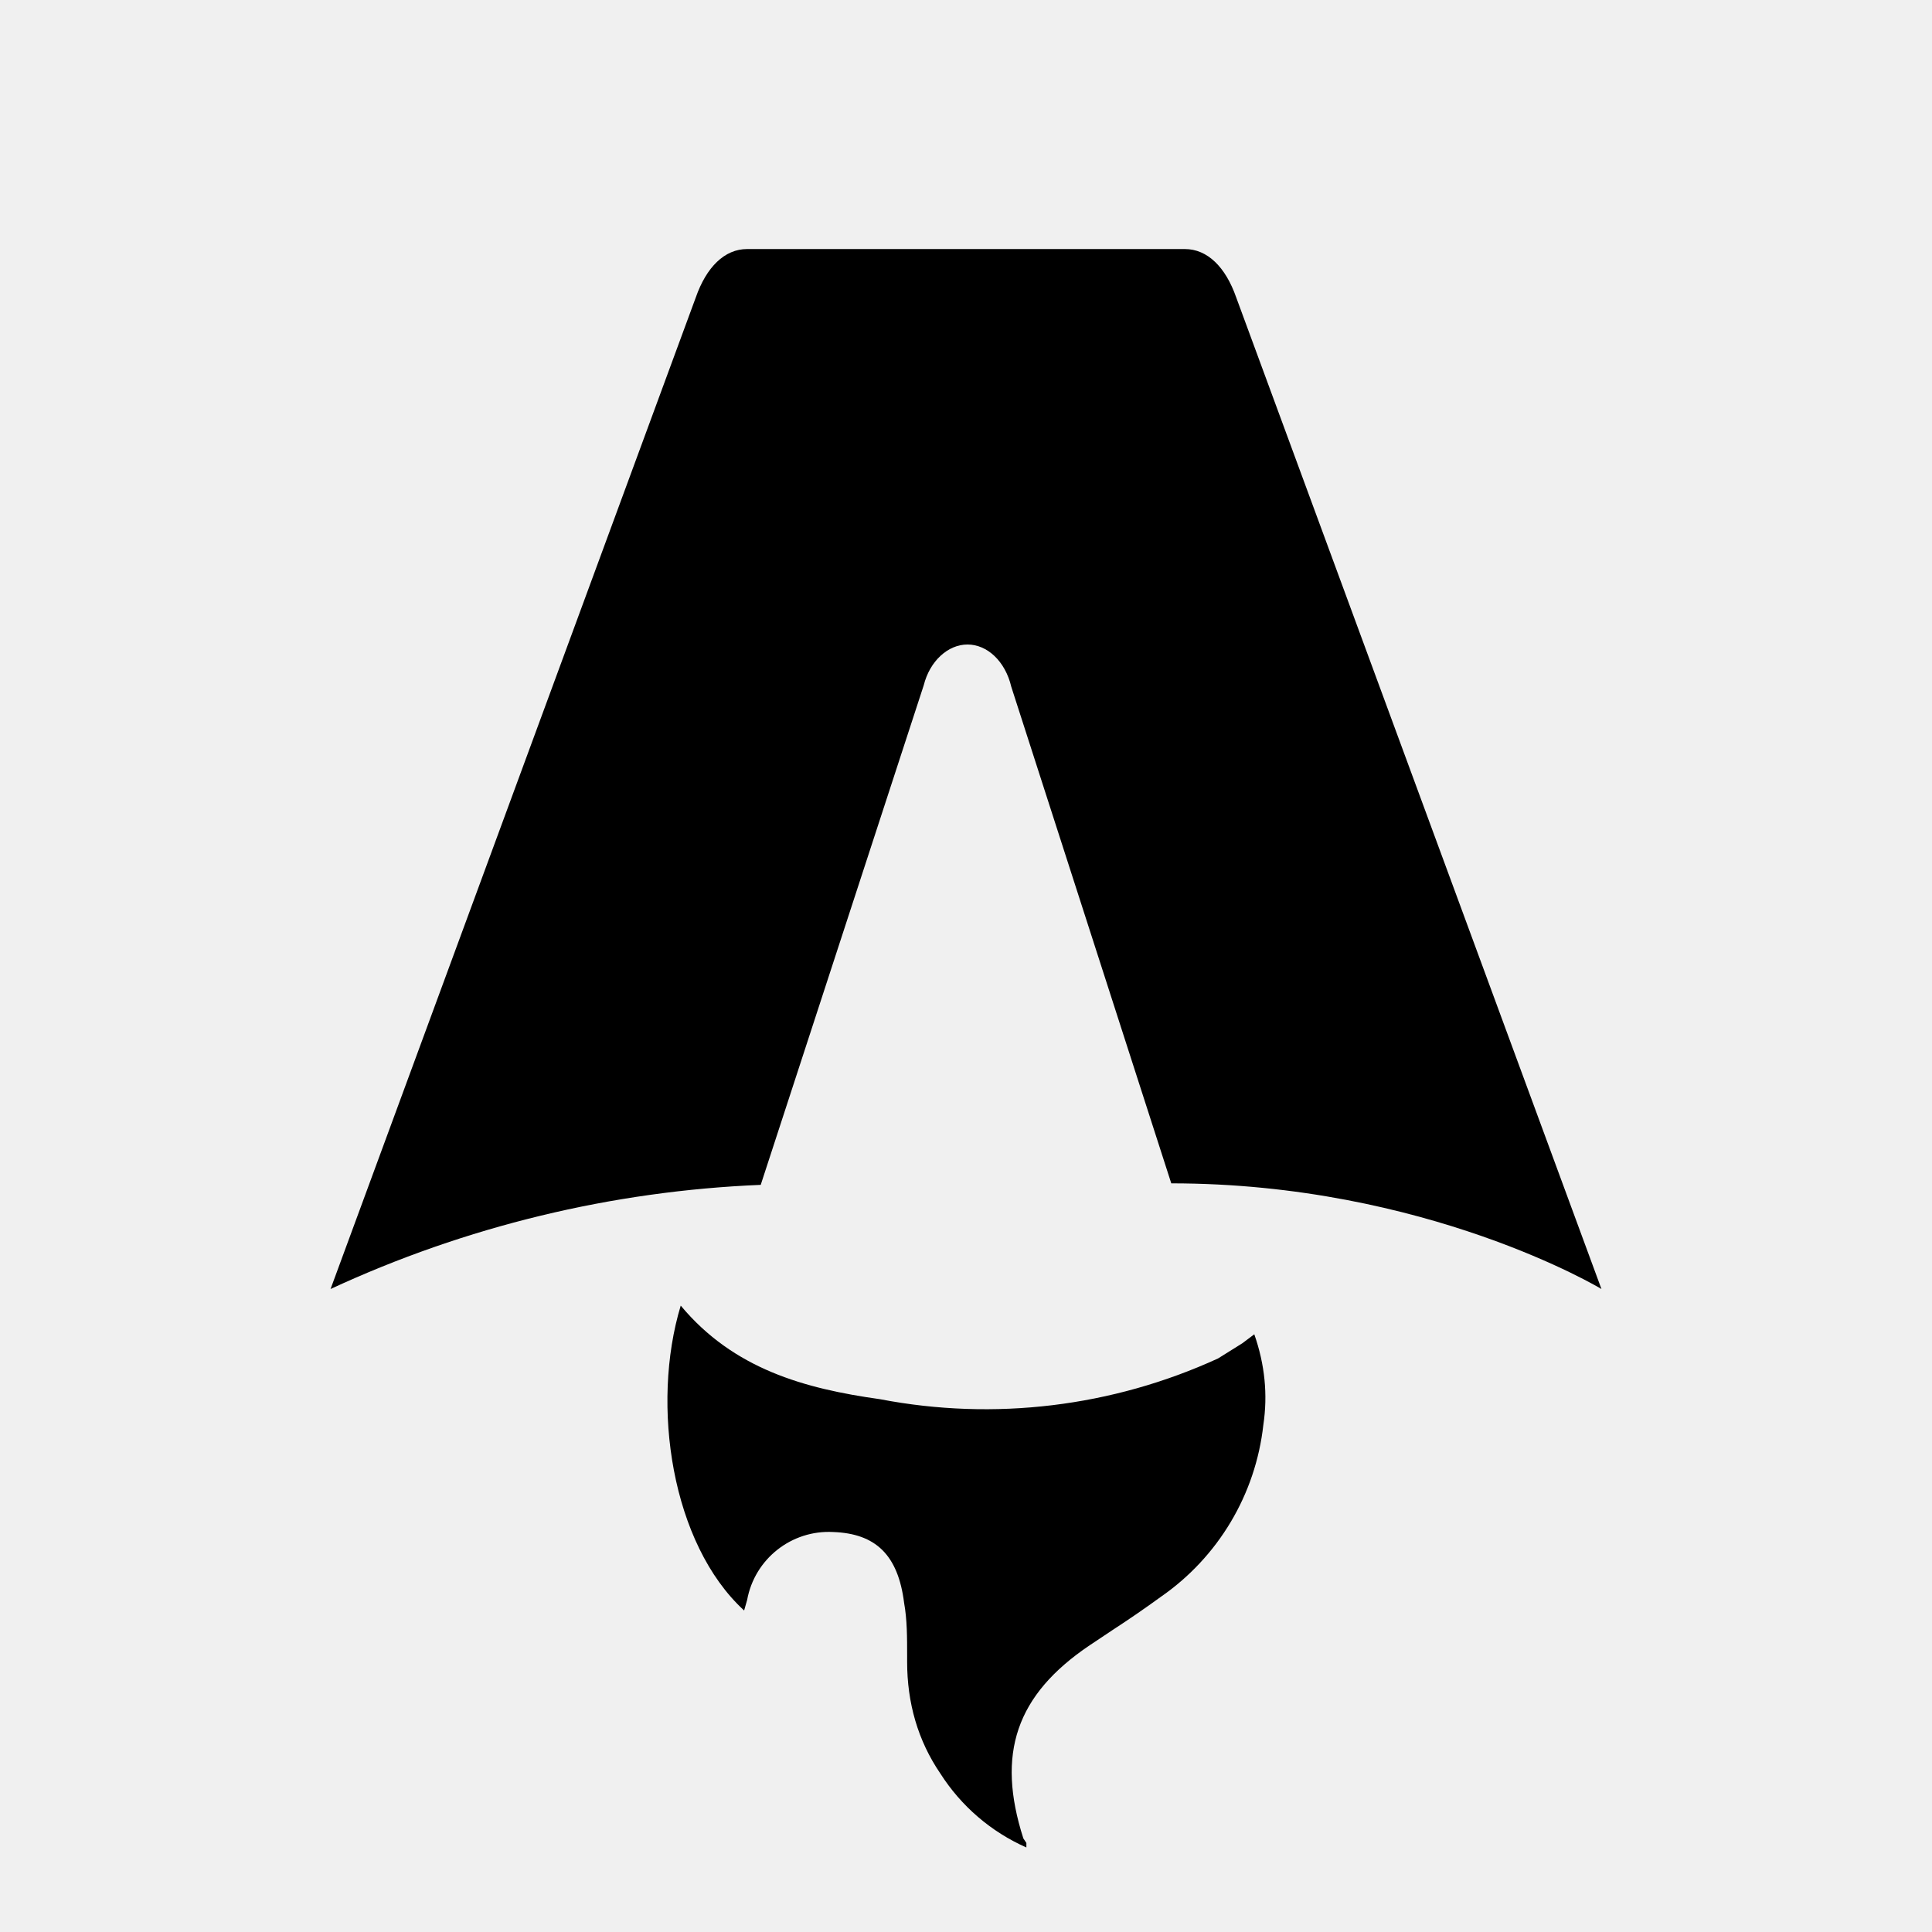
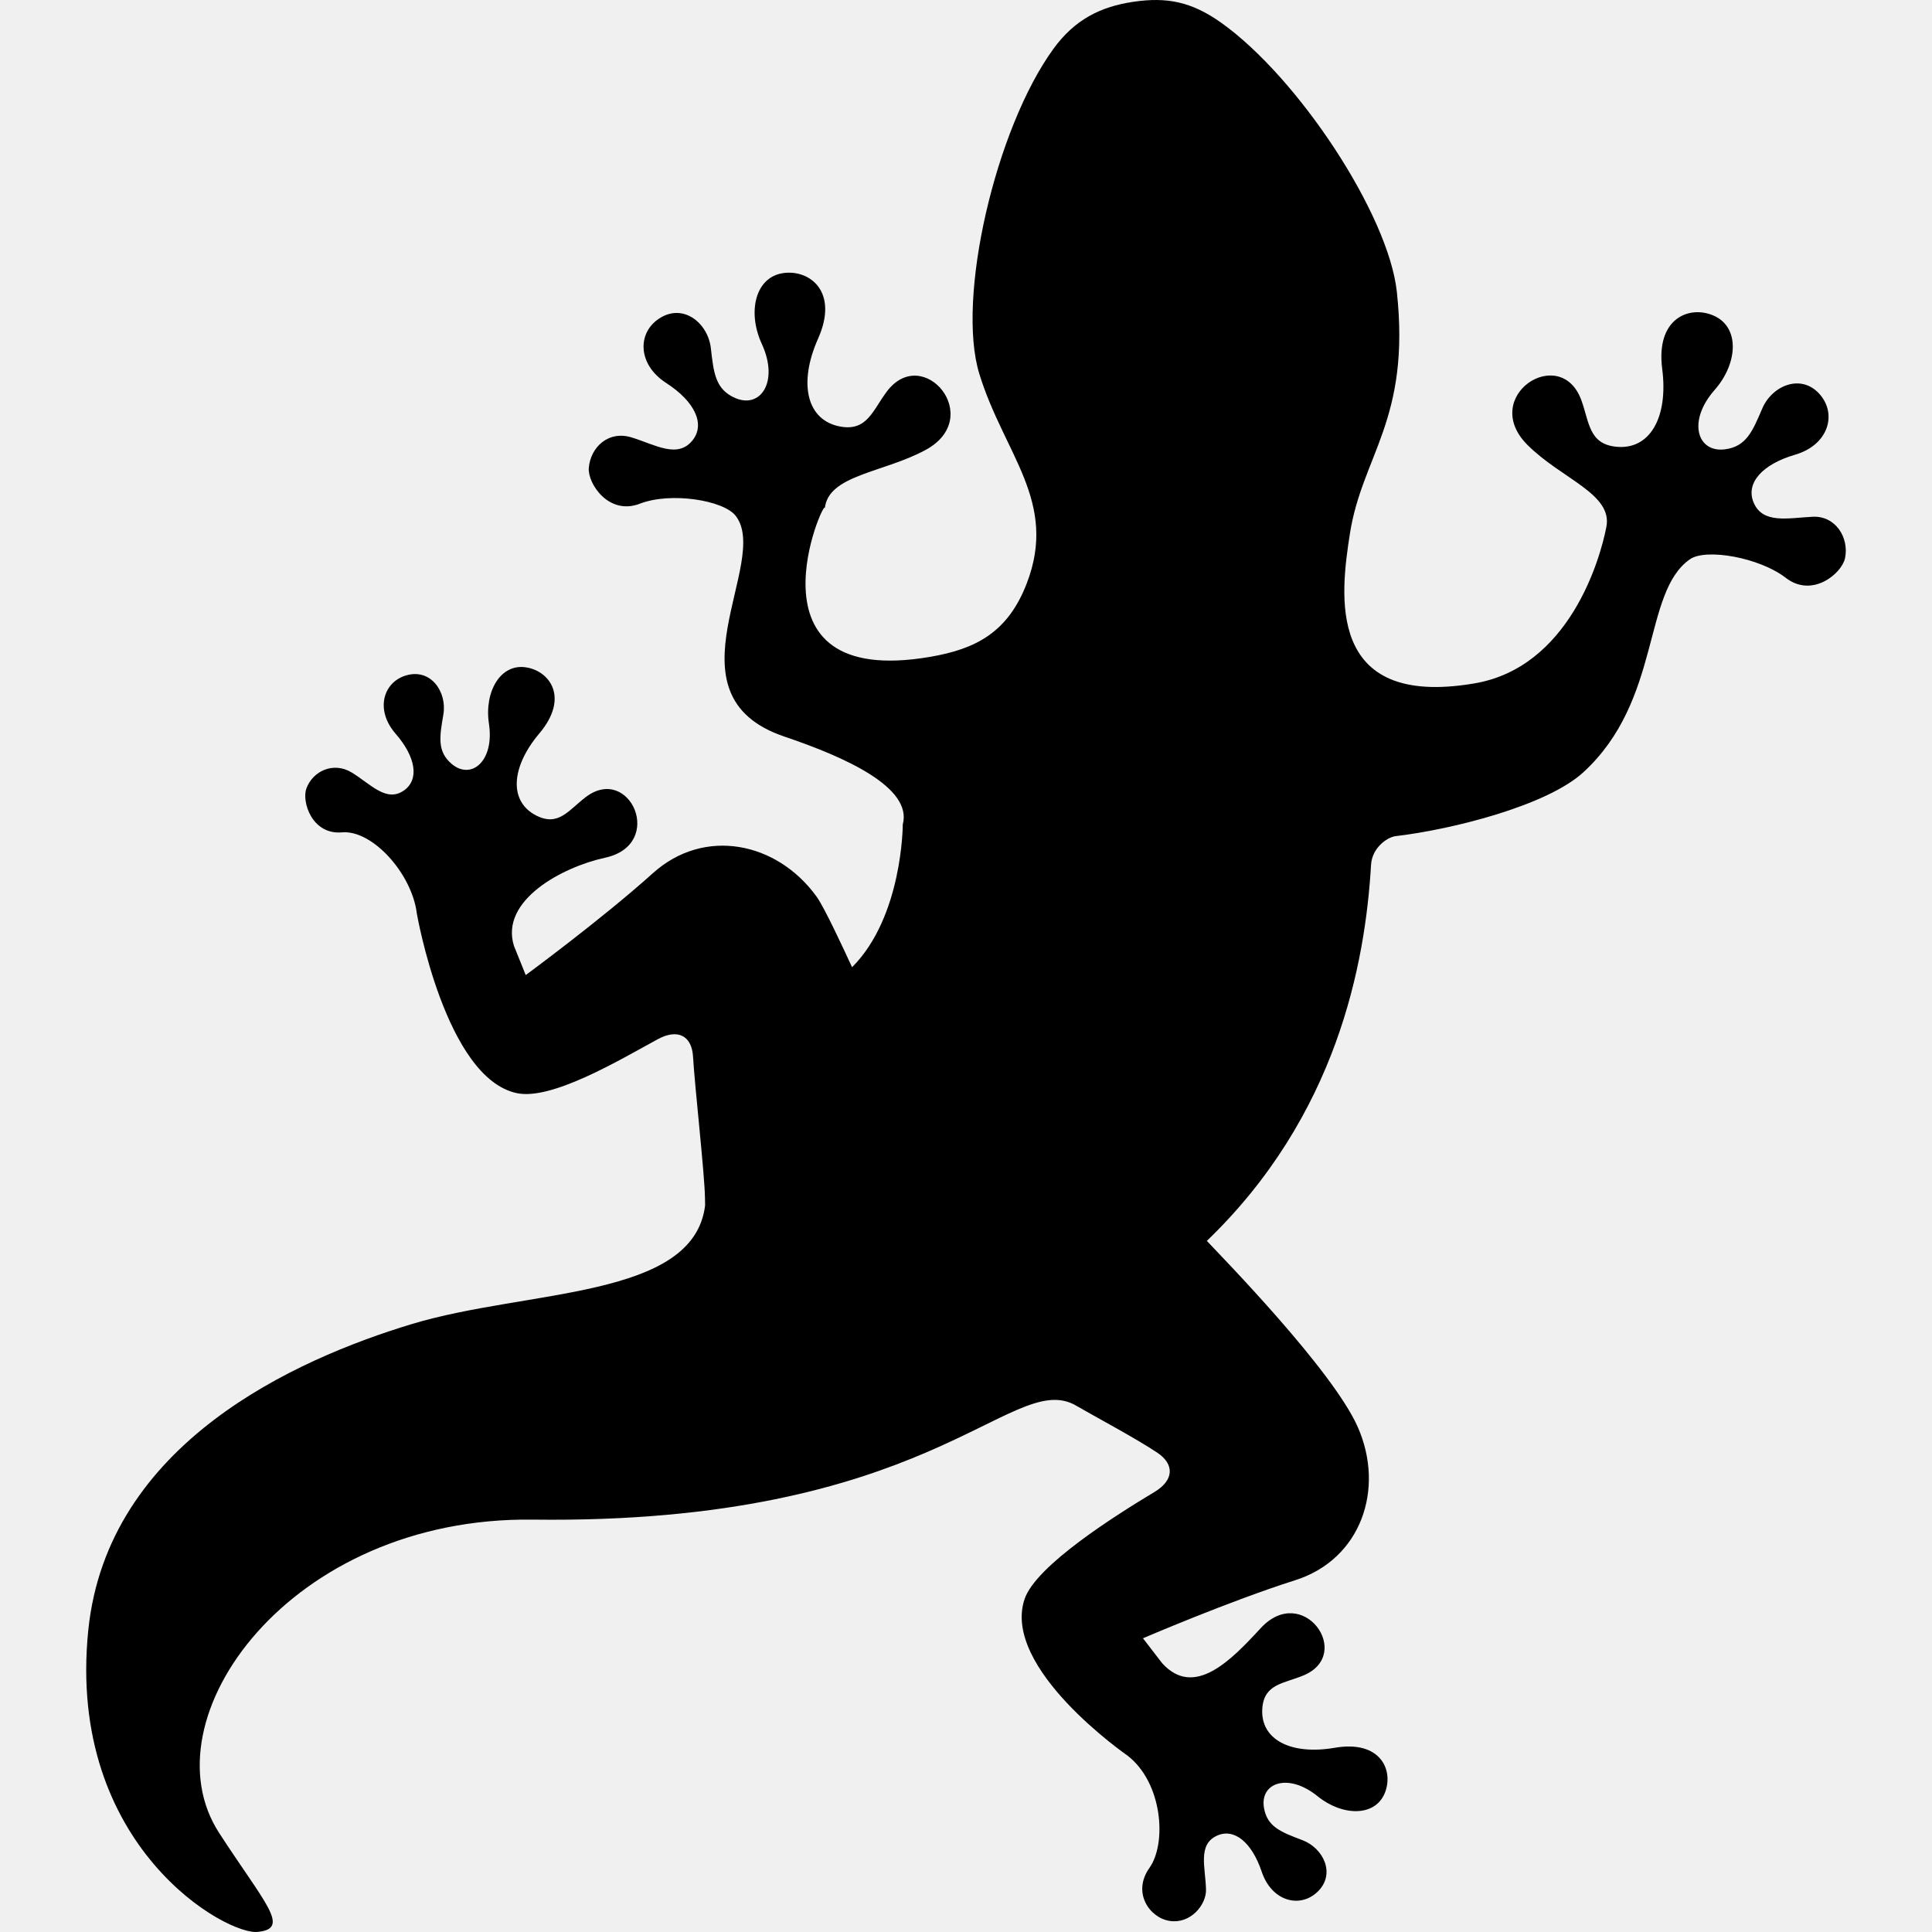
- <svg xmlns="http://www.w3.org/2000/svg" fill="none" viewBox="0 0 128 128">
-   <path d="M50.4 78.5a75.1 75.1 0 0 0-28.5 6.9l24.2-65.7c.7-2 1.9-3.2 3.4-3.2h29c1.5 0 2.7 1.2 3.4 3.2l24.2 65.7s-11.6-7-28.5-7L67 45.5c-.4-1.7-1.6-2.8-2.9-2.8-1.3 0-2.5 1.1-2.9 2.7L50.4 78.5Zm-1.1 28.2Zm-4.2-20.2c-2 6.6-.6 15.8 4.2 20.2a17.5 17.5 0 0 1 .2-.7 5.5 5.5 0 0 1 5.7-4.5c2.8.1 4.3 1.5 4.7 4.7.2 1.1.2 2.3.2 3.5v.4c0 2.7.7 5.2 2.2 7.4a13 13 0 0 0 5.7 4.9v-.3l-.2-.3c-1.8-5.6-.5-9.5 4.4-12.8l1.5-1a73 73 0 0 0 3.2-2.2 16 16 0 0 0 6.8-11.4c.3-2 .1-4-.6-6l-.8.6-1.6 1a37 37 0 0 1-22.4 2.7c-5-.7-9.7-2-13.2-6.2Z" />
-   <style>
-         path { fill: #000; }
-         @media (prefers-color-scheme: dark) {
-             path { fill: #FFF; }
-         }
-     </style>
+ <svg xmlns="http://www.w3.org/2000/svg" height="800px" width="800px" version="1.1" id="_x32_" viewBox="0 0 512 512" xml:space="preserve">
+   <style type="text/css">
+ 	.st0{fill:#000000;}
+ </style>
+   <g>
+     <path class="st0" d="M480.336,136.946c-6.488,0.33-13.244,1.975-15.628-3.817c-2.109-5.108,2.282-10.08,11.025-12.63   c8.747-2.558,11.182-10.64,6.547-15.976c-4.945-5.666-12.673-2.322-15.258,3.73c-2.585,6.052-4.25,10.129-9.951,10.829   c-7.287,0.897-9.971-7.469-2.667-15.755c6.142-6.972,6.791-16.706-0.386-19.736c-6.437-2.723-15.243,0.826-13.52,14.142   c1.688,13.016-3.356,21.672-12.351,20.642c-7.122-0.811-6.942-6.524-9.097-12.378c-5.544-15.032-27.107-0.937-14.256,11.914   c9.019,9.018,22.593,12.93,20.917,21.696c-1.676,8.767-9.923,37.263-34.988,41.504c-39.599,6.729-35.456-23.797-32.996-39.607   c3.234-20.838,16.117-30.219,12.453-64.168c-2.215-20.516-26.107-56.739-46.509-71.282c-7.869-5.603-14.441-6.901-23.36-5.572   c-8.625,1.283-15.488,4.674-21.141,12.457C263.81,34.075,253.395,79.081,259.53,99.07c6.532,21.279,20.924,33.823,12.575,55.527   c-5.036,13.095-13.638,17.4-25.45,19.446c-51.384,8.924-27.653-43.44-28.07-39.308c0.893-8.885,15.456-9.412,26.666-15.472   c15.987-8.633-0.65-28.322-10.25-15.479c-3.746,4.99-5.198,10.514-12.261,9.27c-8.912-1.597-11.273-11.34-5.933-23.333   c5.45-12.237-1.983-18.163-8.924-17.392c-7.748,0.866-9.904,10.348-6.004,18.792c4.627,10.034-0.331,17.29-7.059,14.346   c-5.268-2.29-5.694-6.689-6.441-13.229c-0.752-6.531-7.193-11.954-13.56-7.908c-5.965,3.762-5.941,12.213,1.712,17.156   c7.657,4.942,10.436,10.962,6.965,15.251c-3.946,4.863-9.868,1.117-16.069-0.803c-6.225-1.936-10.95,2.62-11.391,8.09   c-0.322,4.099,5.281,12.654,13.536,9.459c8.263-3.187,22.125-0.89,25.344,3.164c9.617,12.103-19.559,47.579,12.965,58.557   c16.042,5.422,34.008,13.457,31.364,23.286c0,0-0.004,24.403-13.437,37.836c-2.144-4.619-7.252-15.716-9.396-18.698   c-10.502-14.558-29.79-18.462-43.38-6.232c-13.59,12.221-33.709,27.008-33.709,27.008l-3.12-7.735   c-3.77-12.041,12.799-20.894,24.128-23.357c16.136-3.494,6.591-24.884-5.045-16.117c-4.533,3.431-7.2,7.878-13.039,4.998   c-7.385-3.644-6.977-12.749,0.708-21.862c7.861-9.333,2.868-16.377-3.384-17.447c-6.992-1.227-11.269,6.524-9.998,14.89   c1.507,9.923-4.663,14.991-9.794,10.734c-4.018-3.344-3.274-7.287-2.278-13.181c0.999-5.895-3.262-12.253-9.837-10.349   c-6.166,1.802-8.283,9.176-2.85,15.432c5.431,6.24,6.34,12.198,2.224,15.078c-4.675,3.25-8.79-1.692-13.827-4.769   c-4.769-2.903-10.234-0.479-11.997,4.179c-1.318,3.494,1.405,12.378,9.432,11.686c8.024-0.7,18.536,10.93,19.824,21.531   c0,0,7.574,43.613,26.52,47.586c9.251,1.936,27.126-8.743,37.322-14.299c5.229-2.849,9.03-0.984,9.352,4.635   c0.457,7.987,3.05,30.817,3.164,37.412c0.008,0.669,0.023,1.338,0.035,1.998c-3.053,24.868-47.048,22.161-77.719,31.439   c-30.956,9.364-80.706,31.619-85.751,81.158c-5.85,57.51,37.263,81.284,45.14,79.899c8.491-0.952,1.523-7.712-10.474-26.221   c-19.568-30.195,18.714-83.834,83.137-83.008c104.759,1.346,126.251-38.946,143.312-30.581c6.217,3.581,16.357,8.964,22.176,12.836   c4.687,3.132,4.372,7.358-0.736,10.42c-9.95,5.98-31.423,19.438-34.429,28.393c-6.166,18.359,27.22,41.425,27.22,41.425   c9.337,7.13,10.537,23.231,5.875,29.802c-4.659,6.571,0.048,13.212,5.308,14.046c5.58,0.898,9.762-4.265,9.683-8.239   c-0.122-5.887-2.289-11.946,2.885-14.338c4.564-2.086,9.242,1.708,11.879,9.553c2.644,7.846,10.081,9.774,14.744,5.36   c4.974-4.706,1.64-11.6-3.947-13.725c-5.587-2.124-9.364-3.478-10.211-8.633c-1.081-6.586,6.414-9.333,14.217-3.014   c6.567,5.335,15.416,5.548,17.907-1.078c2.239-5.957-1.322-13.826-13.339-11.764c-11.753,2.03-19.807-2.235-19.214-10.443   c0.472-6.508,5.659-6.547,10.907-8.727c13.45-5.596-0.157-24.655-11.352-12.513c-7.85,8.531-17.612,18.628-26.091,9.278   l-5.091-6.61c0,0,22.928-9.868,40.355-15.393c17.427-5.532,23.821-24.144,16.577-40.575c-6.626-15.031-35.747-44.809-40.004-49.342   c34.492-33.217,41.976-73.446,43.518-99.683c0.268-4.548,4.348-7.326,6.485-7.578c15.101-1.778,40.15-8.106,49.763-16.919   c20.889-19.155,15.585-47.611,28.255-56.464c4.246-2.966,18.411-0.48,25.418,4.934c7.016,5.431,14.819-1.172,15.68-5.194   C490.09,142.58,486.517,136.63,480.336,136.946z" />
+   </g>
</svg>
